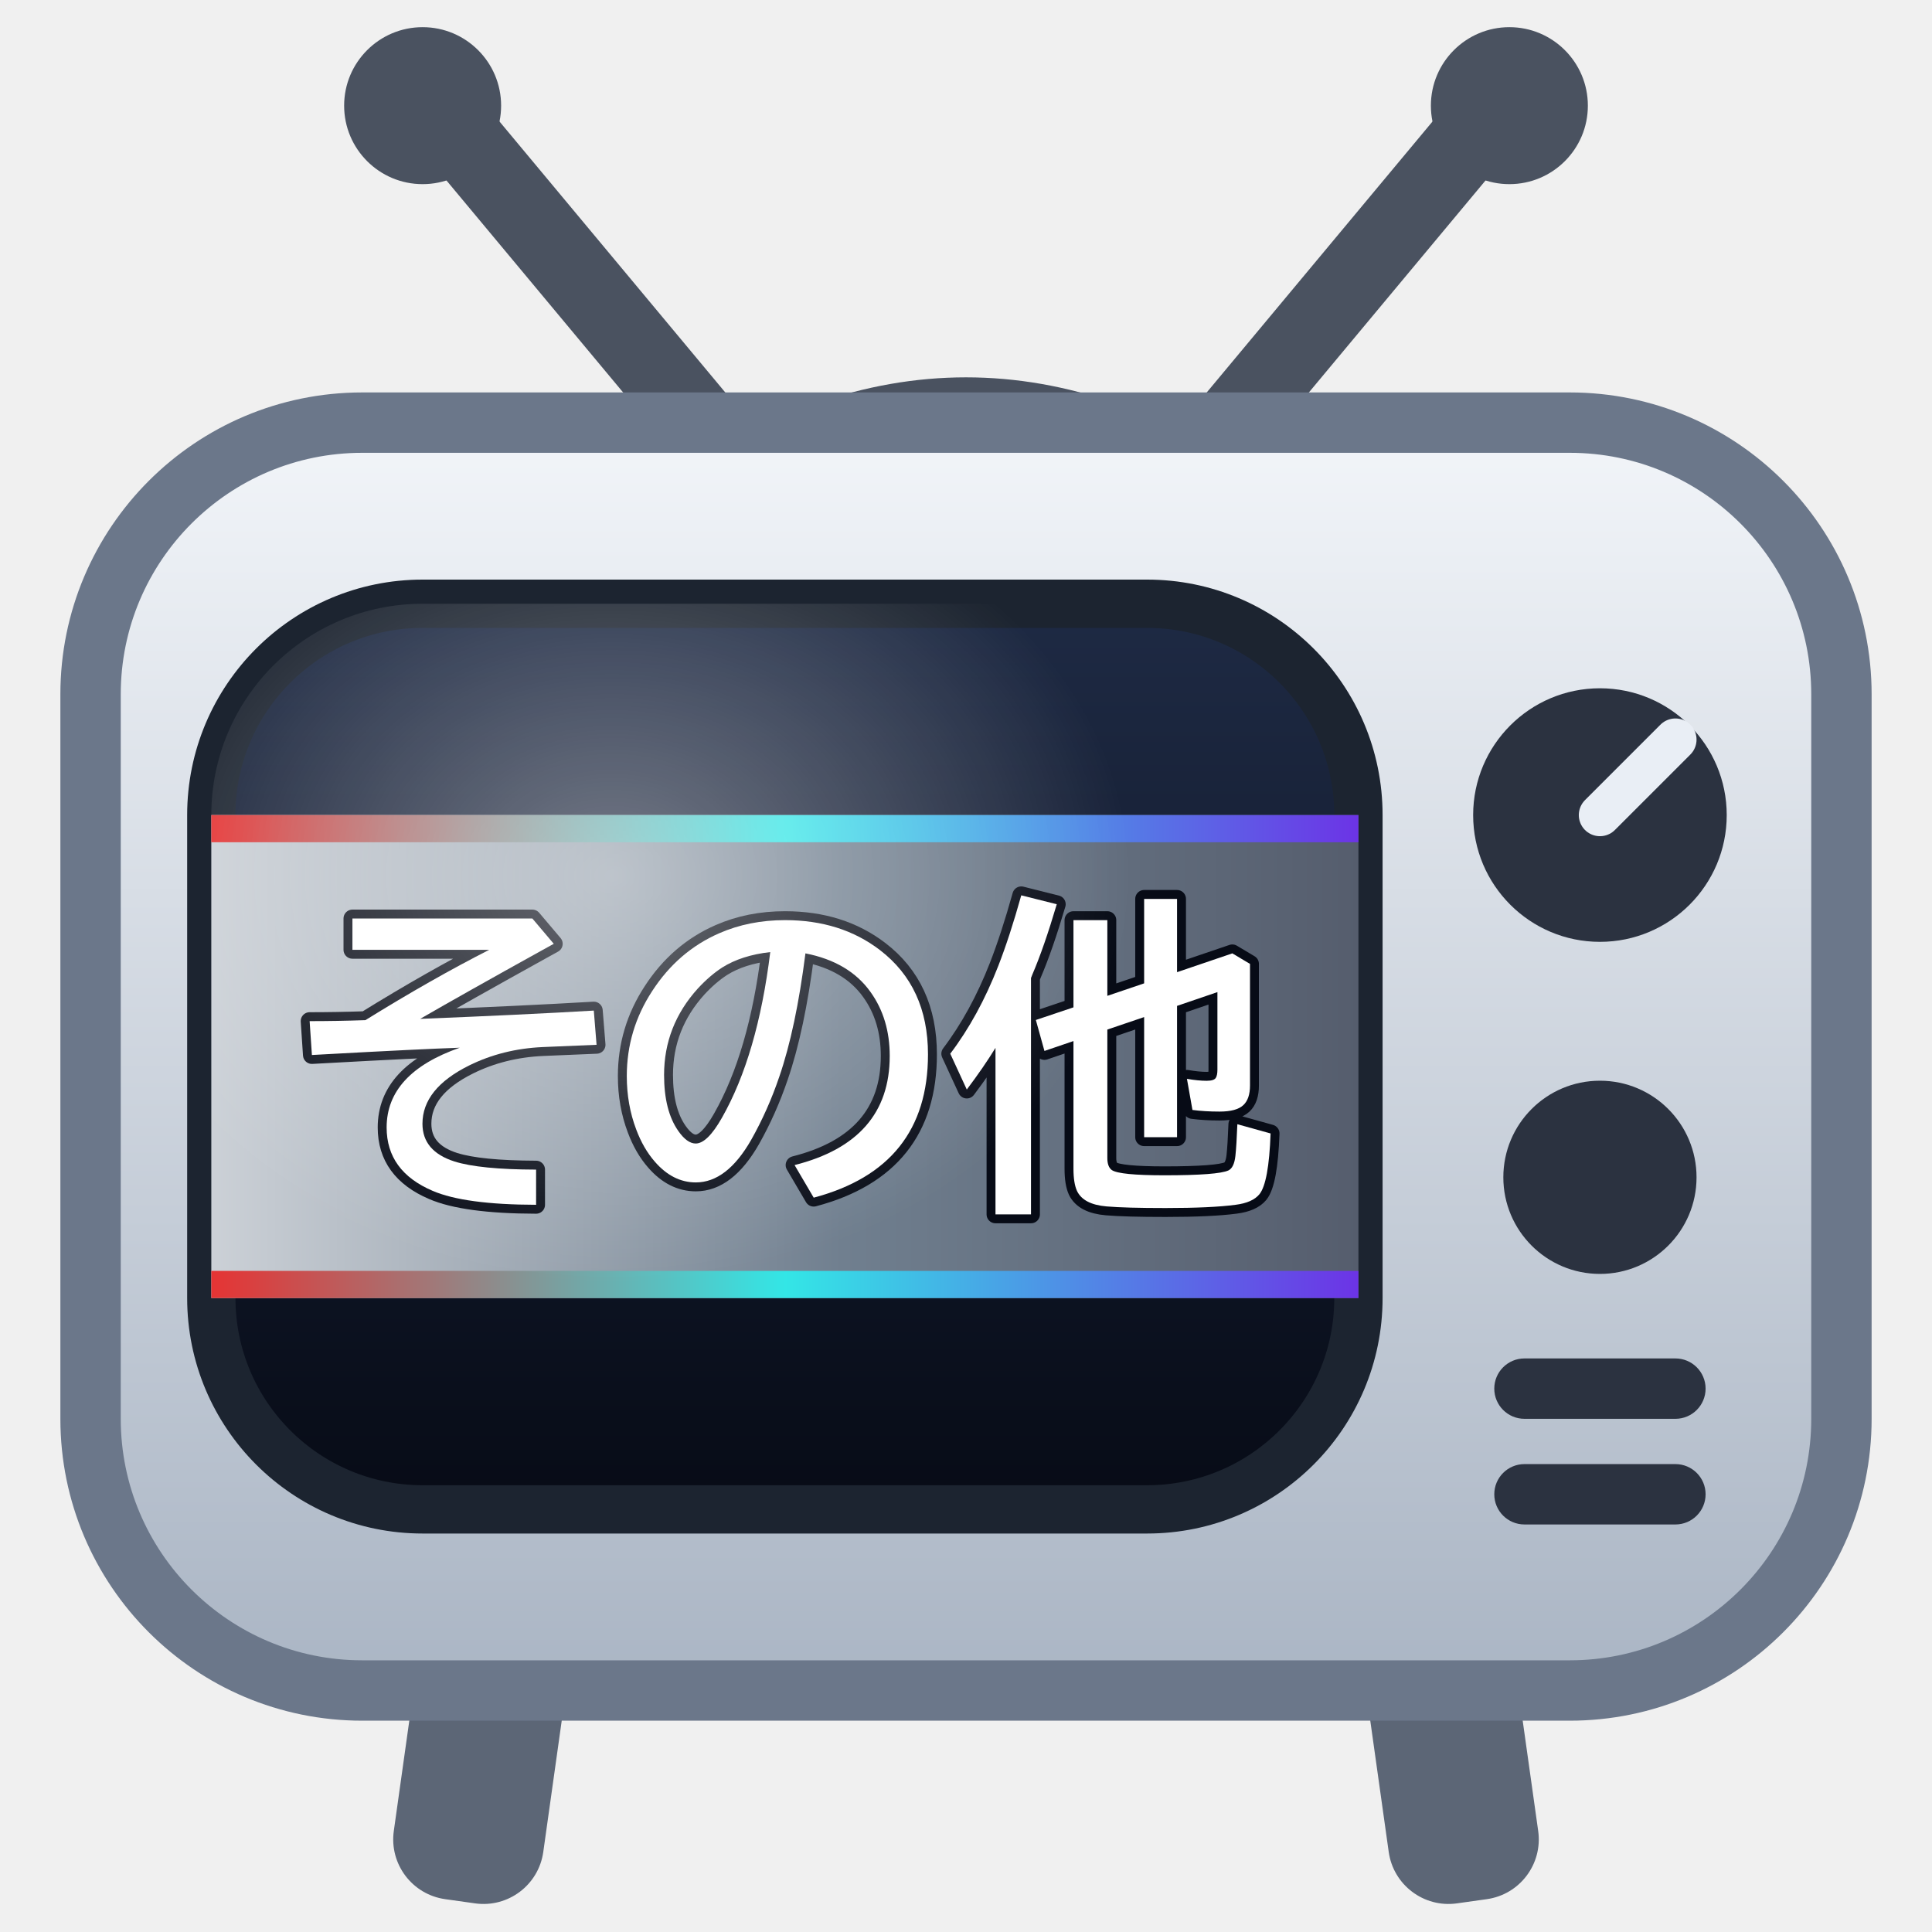
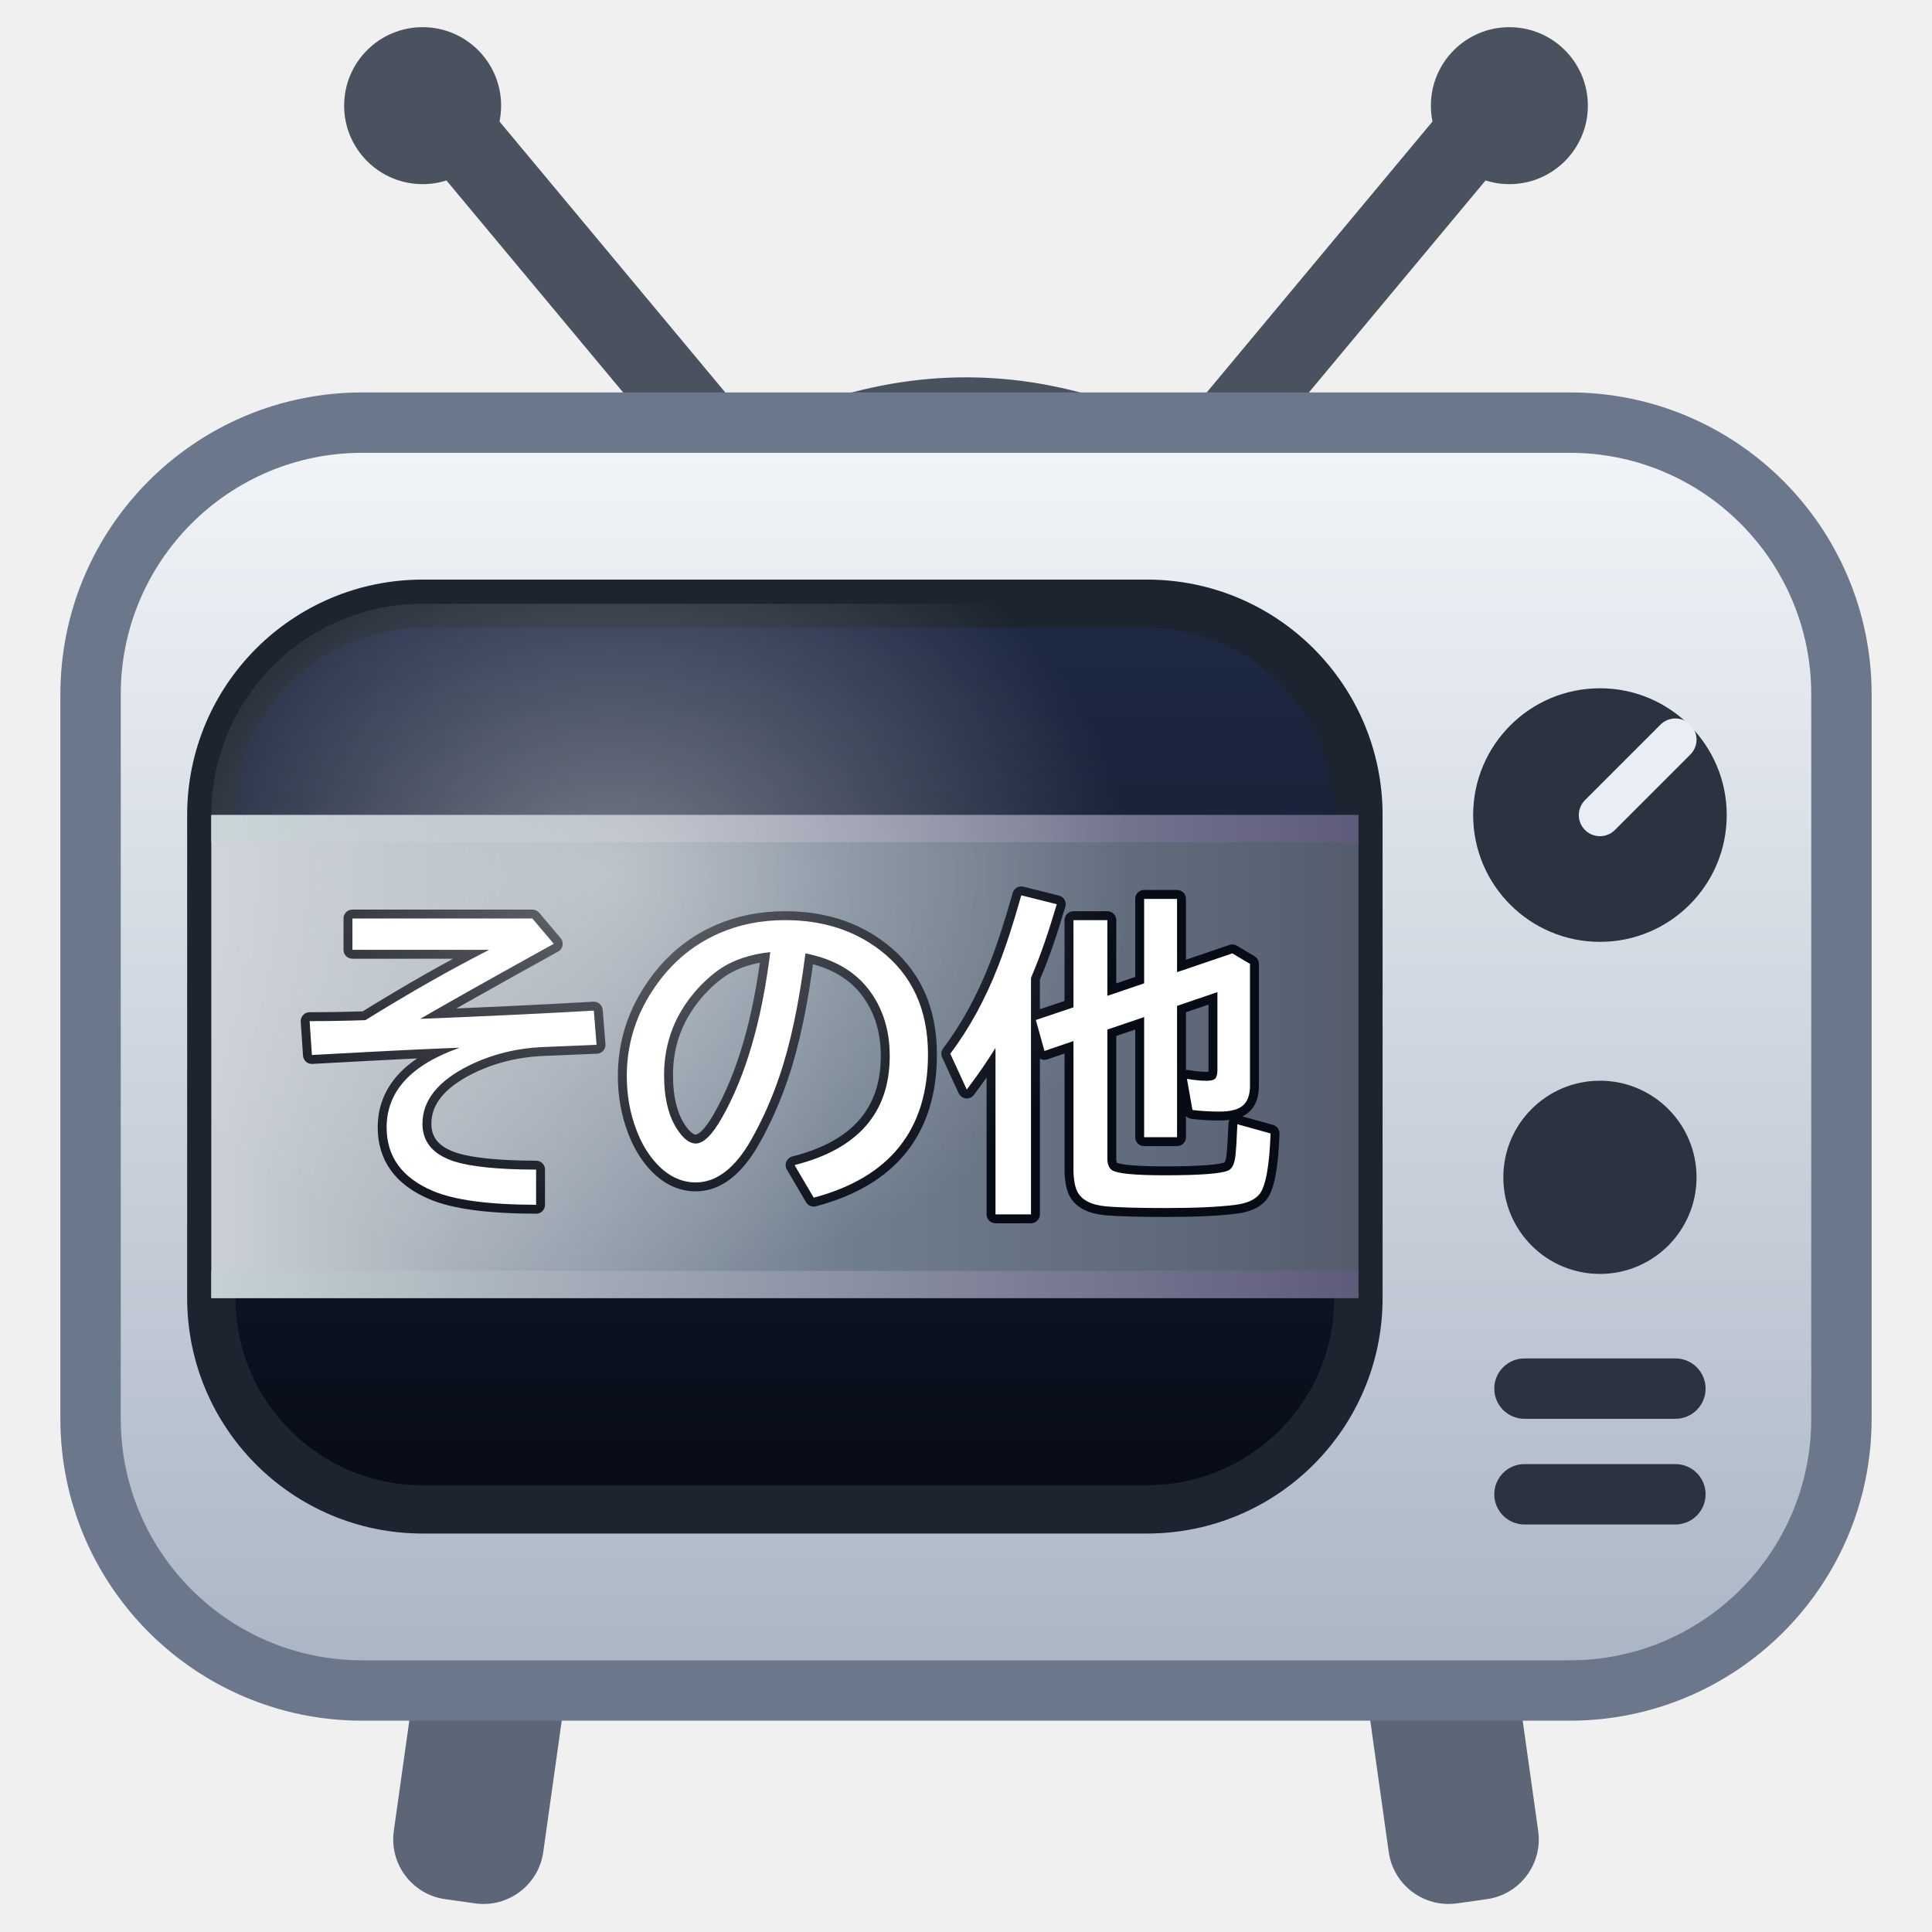
<svg xmlns="http://www.w3.org/2000/svg" viewBox="0 0 64 64">
  <defs>
    <linearGradient id="cab" x1="0" y1="0" x2="0" y2="1">
      <stop offset="0" stop-color="#F2F5F9" />
      <stop offset="1" stop-color="#AAB5C4" />
    </linearGradient>
    <linearGradient id="scr" x1="0" y1="0" x2="0" y2="1">
      <stop offset="0" stop-color="#1E2A44" />
      <stop offset="1" stop-color="#070B16" />
    </linearGradient>
    <linearGradient id="bd" x1="0" y1="0" x2="1" y2="0">
      <stop offset="0" stop-color="#CCD1D7" />
      <stop offset=".55" stop-color="#707F8F" />
      <stop offset="1" stop-color="#555D6D" />
    </linearGradient>
    <clipPath id="sc">
      <rect x="7" y="20" width="38" height="30" rx="7" />
    </clipPath>
    <radialGradient id="gl" cx=".35" cy=".3" r=".9">
      <stop offset="0" stop-color="#fff" stop-opacity=".4" />
      <stop offset=".5" stop-color="#fff" stop-opacity="0" />
    </radialGradient>
    <linearGradient id="rbl" x1="0" y1="0" x2="1" y2="0">
-       <stop offset="0" stop-color="#E63333" />
-       <stop offset=".5" stop-color="#33E6E6" />
-       <stop offset="1" stop-color="#6C33E6" />
+       <stop offset="0" stop-color="#C4D2D4" />
+       <stop offset="1" stop-color="#5E5B7B" />
    </linearGradient>
  </defs>
  <path d="M24 15 L14 3 M40 15 L50 3" stroke="#4A5260" stroke-width="2.6" stroke-linecap="round" />
  <circle cx="14" cy="3.5" r="2.6" fill="#4A5260" />
  <circle cx="50" cy="3.5" r="2.6" fill="#4A5260" />
  <path d="M22 16 Q32 9 42 16 Z" fill="#4A5260" />
  <rect x="14" y="54" width="5" height="9" rx="2" fill="#5C6676" transform="rotate(8 16 54)" />
  <rect x="45" y="54" width="5" height="9" rx="2" fill="#5C6676" transform="rotate(-8 48 54)" />
  <rect x="3" y="14" width="58" height="42" rx="9" fill="url(#cab)" stroke="#6B778A" stroke-width="2" />
  <rect x="7" y="20" width="38" height="30" rx="7" fill="url(#scr)" stroke="#1C2430" stroke-width="1.6" />
  <rect x="7" y="27" width="38" height="16" fill="url(#bd)" clip-path="url(#sc)" />
  <rect x="7" y="27" width="38" height="0.9" fill="url(#rbl)" clip-path="url(#sc)" />
  <rect x="7" y="42.1" width="38" height="0.9" fill="url(#rbl)" clip-path="url(#sc)" />
  <path d="M364 1630H1474L1606 1474L1530 1432Q1050 1166 782 1011Q1410 1036 1853 1062L1870 851L1538 837Q1292 826 1085 724Q796 581 796 364Q796 194 994 131Q1150 82 1497 81V-136Q1056 -135 859 -50Q575 71 575 341Q575 675 1026 833Q788 825 187 792L114 788L100 997Q270 997 444 1003Q854 1257 1208 1437H364Z" fill="#fff" stroke="#070B16" stroke-width="110" paint-order="stroke" stroke-linejoin="round" transform="translate(9.72 39.18) scale(0.00537 -0.00537)" />
  <path d="M1125 109Q1712 257 1712 782Q1712 1011 1594 1176Q1462 1362 1192 1415Q1133 951 1031 655Q961 448 857 264Q707 2 516 2Q374 2 263 130Q192 211 148 329Q90 482 90 658Q90 943 247 1183Q406 1428 660 1539Q845 1620 1066 1620Q1411 1620 1652 1435Q1948 1208 1948 792Q1948 95 1243 -92ZM975 1423Q798 1403 679 1328Q603 1279 528 1198Q320 968 320 665Q320 444 408 319Q462 242 515 242Q587 242 677 401Q897 788 975 1423Z" fill="#fff" stroke="#070B16" stroke-width="110" paint-order="stroke" stroke-linejoin="round" transform="translate(20.28 39.18) scale(0.00537 -0.00537)" />
  <path d="M1006 945V152Q1006 98 1034 78Q1082 46 1359 46Q1688 46 1753 76Q1788 93 1796 166Q1803 230 1808 361L2013 304Q2002 0 1944 -71Q1901 -123 1797 -136Q1647 -156 1365 -156Q1117 -156 1001 -146Q859 -134 819 -51Q797 -3 797 86V874L618 813L565 1004L797 1082V1620H1006V1153L1233 1230V1751H1436V1299L1777 1415L1886 1350V600Q1886 517 1845 479Q1803 439 1698 439Q1607 439 1531 449L1497 641Q1566 629 1619 629Q1664 629 1675 647Q1685 663 1685 697V1176L1436 1091V281H1233V1022ZM535 1263V-195H316V832Q243 713 139 575L37 796Q212 1027 333 1337Q404 1519 475 1773L694 1718Q615 1451 544 1286Q539 1274 535 1263Z" fill="#fff" stroke="#070B16" stroke-width="110" paint-order="stroke" stroke-linejoin="round" transform="translate(31.28 39.18) scale(0.00537 -0.00537)" />
  <rect x="7" y="20" width="38" height="30" rx="7" fill="url(#gl)" />
  <circle cx="53" cy="27" r="4.2" fill="#2B3240" />
  <path d="M53 27 L55.5 24.5" stroke="#E9EEF5" stroke-width="1.4" stroke-linecap="round" />
  <circle cx="53" cy="39" r="3.2" fill="#2B3240" />
  <rect x="49.5" y="45" width="7" height="2" rx="1" fill="#2B3240" />
  <rect x="49.5" y="48.5" width="7" height="2" rx="1" fill="#2B3240" />
</svg>
